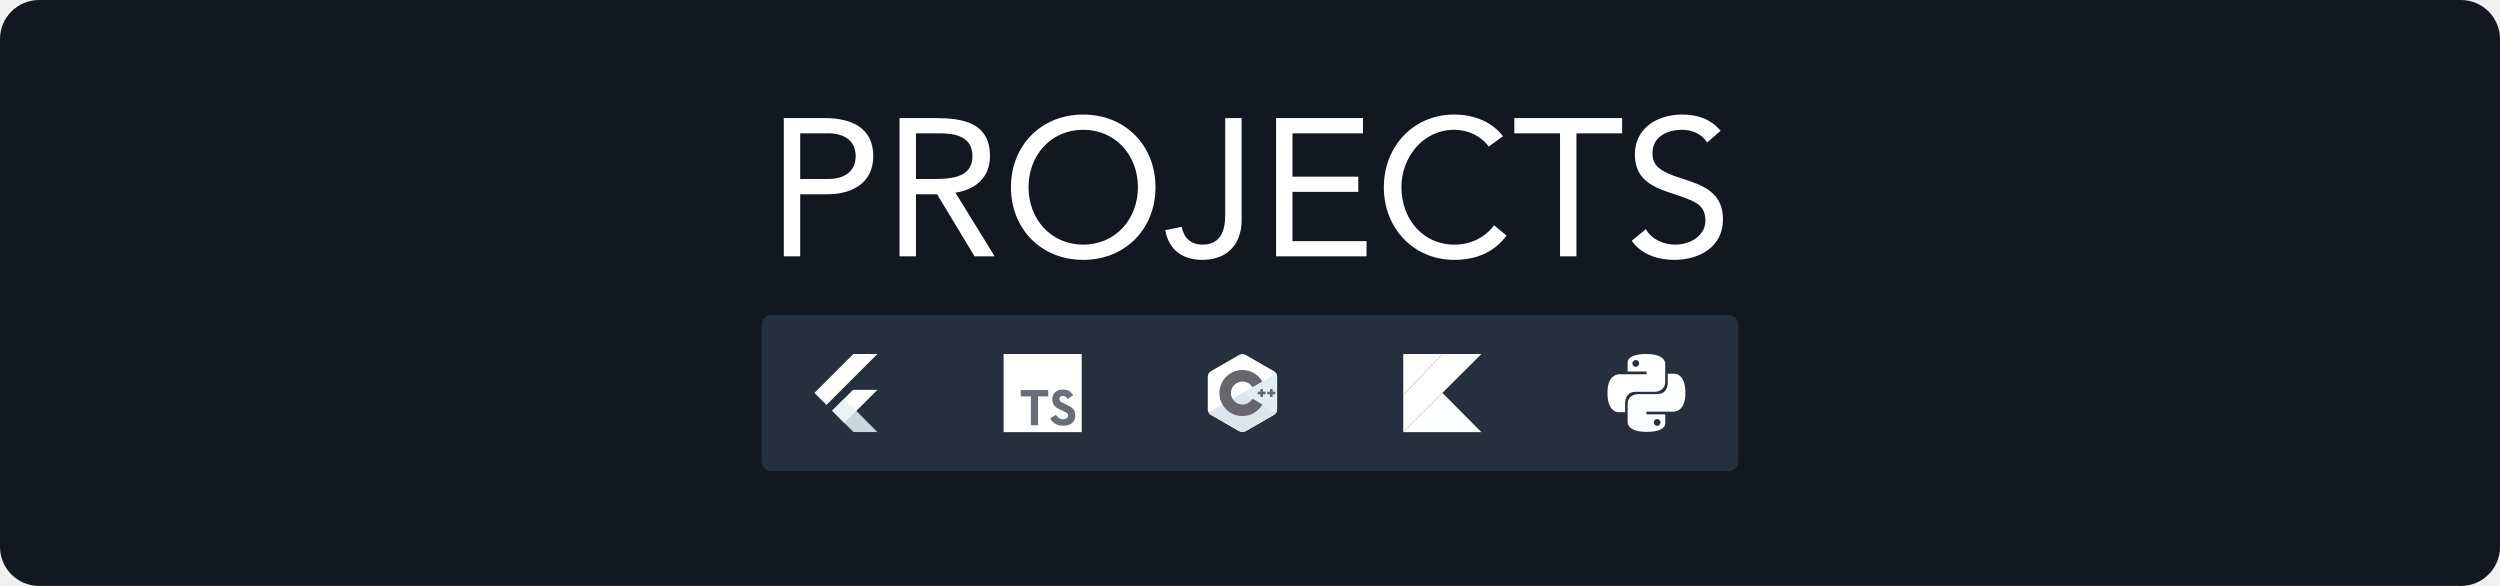
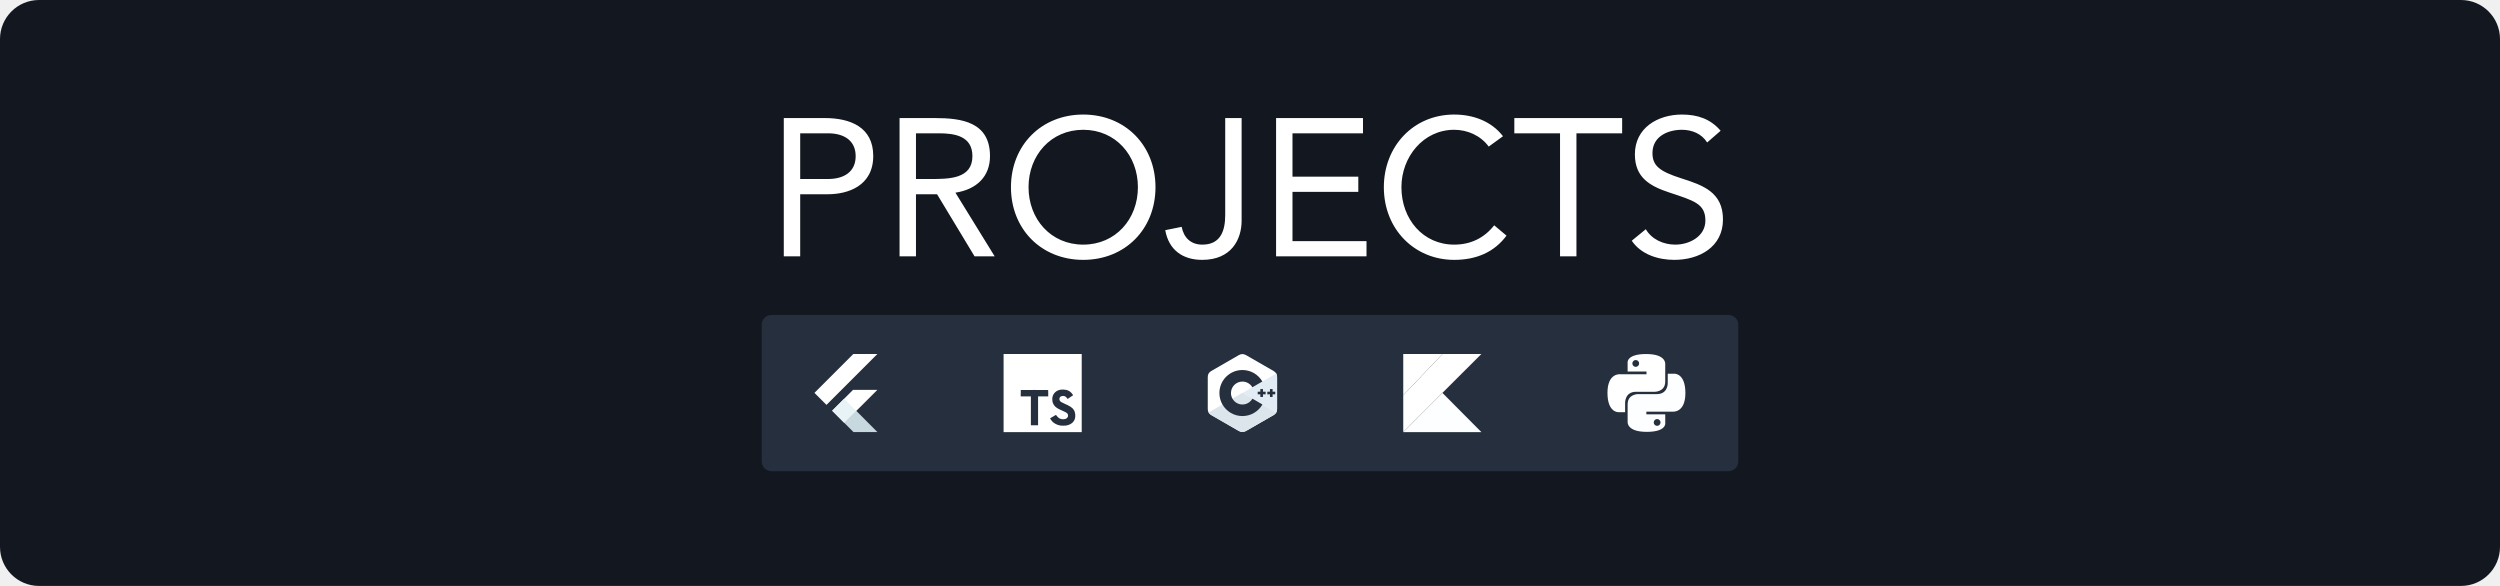
<svg xmlns="http://www.w3.org/2000/svg" width="1024" height="240" viewBox="0 0 1024 240" fill="none">
  <rect width="1024" height="240" rx="16" fill="#131820" />
  <path d="M321.04 105V48.36H337.84C348.24 48.36 357.68 52.04 357.68 63.88C357.68 76.28 347.12 79.56 339.12 79.56H327.76V105H321.04ZM327.76 54.6V73.32H339.12C345.84 73.32 350.48 70.28 350.48 63.96C350.48 57.64 345.84 54.6 339.12 54.6H327.76ZM368.462 105V48.36H382.942C393.902 48.36 405.502 49.96 405.502 63.96C405.502 72.2 400.142 77.56 391.342 78.92L407.422 105H399.182L383.822 79.56H375.182V105H368.462ZM375.182 54.6V73.32H381.182C388.622 73.32 398.302 73.32 398.302 63.96C398.302 55.8 391.182 54.6 384.622 54.6H375.182ZM443.688 106.44C426.488 106.44 414.088 93.8 414.088 76.68C414.088 59.56 426.488 46.92 443.688 46.92C460.888 46.92 473.288 59.56 473.288 76.68C473.288 93.8 460.888 106.44 443.688 106.44ZM443.688 100.2C456.968 100.2 466.088 89.72 466.088 76.68C466.088 63.64 456.968 53.16 443.688 53.16C430.408 53.16 421.288 63.64 421.288 76.68C421.288 89.72 430.408 100.2 443.688 100.2ZM508.567 48.36V90.36C508.567 97.96 504.487 106.44 492.407 106.44C484.407 106.44 478.727 102.36 477.287 94.28L484.007 92.92C484.887 97.4 487.767 100.2 492.487 100.2C500.167 100.2 501.847 94.2 501.847 88.04V48.36H508.567ZM522.681 105V48.36H558.281V54.6H529.401V72.36H556.361V78.6H529.401V98.76H559.721V105H522.681ZM615.623 55.8L609.783 60.04C606.423 55.48 601.063 53.16 595.623 53.16C582.983 53.16 574.023 64.28 574.023 76.68C574.023 89.8 582.903 100.2 595.623 100.2C602.503 100.2 608.023 97.4 612.023 92.28L617.063 96.52C612.023 103.32 604.663 106.44 595.623 106.44C579.383 106.44 566.823 93.88 566.823 76.68C566.823 60.04 578.823 46.92 595.623 46.92C603.303 46.92 610.823 49.56 615.623 55.8ZM664.431 48.36V54.6H645.711V105H638.991V54.6H620.271V48.36H664.431ZM704.768 53.56L699.248 58.36C697.008 54.76 693.008 53.16 688.928 53.16C683.008 53.16 676.848 55.96 676.848 62.68C676.848 67.88 679.728 70.2 688.768 73.08C697.568 75.88 705.728 78.76 705.728 89.88C705.728 101.16 696.048 106.44 685.808 106.44C679.248 106.44 672.208 104.28 668.368 98.6L674.128 93.88C676.528 98.04 681.328 100.2 686.208 100.2C691.968 100.2 698.528 96.84 698.528 90.36C698.528 83.4 693.808 82.2 683.728 78.84C675.728 76.2 669.648 72.68 669.648 63.24C669.648 52.36 679.008 46.92 688.928 46.92C695.248 46.92 700.608 48.68 704.768 53.56Z" fill="white" />
  <g filter="url(#filter0_b_401_76)">
    <rect x="312" y="129" width="400" height="64" rx="4" fill="#262F3D" />
  </g>
  <g clip-path="url(#clip0_401_76)">
    <path d="M349.516 145L333.6 160.916L338.526 165.842L359.368 145H349.516Z" fill="white" />
    <path d="M349.405 159.677L340.883 168.199L345.828 173.218L350.745 168.3L359.369 159.677H349.405Z" fill="white" />
    <path d="M345.828 173.218L349.571 176.961H359.368L350.745 168.301L345.828 173.218Z" fill="#C7D9DE" />
    <path d="M340.828 168.254L345.754 163.328L350.745 168.3L345.828 173.217L340.828 168.254Z" fill="#E8F3F7" />
  </g>
  <g clip-path="url(#clip1_401_76)">
    <path d="M411.071 161V145H443.071V177H411.071" fill="white" />
-     <path d="M418.087 161.056V162.36H422.247V174.2H425.199V162.36H429.359V161.08C429.359 160.36 429.359 159.776 429.327 159.76C429.327 159.736 426.791 159.728 423.711 159.728L418.111 159.752V161.064L418.087 161.056ZM436.783 159.72C437.599 159.912 438.223 160.28 438.783 160.864C439.079 161.184 439.519 161.744 439.551 161.888C439.551 161.936 438.167 162.872 437.327 163.392C437.295 163.416 437.167 163.28 437.039 163.072C436.623 162.48 436.199 162.224 435.535 162.176C434.575 162.112 433.935 162.616 433.935 163.456C433.935 163.712 433.983 163.856 434.079 164.064C434.295 164.504 434.695 164.768 435.935 165.312C438.223 166.296 439.215 166.944 439.815 167.872C440.495 168.912 440.647 170.544 440.191 171.768C439.679 173.104 438.431 174.008 436.647 174.304C436.087 174.4 434.807 174.384 434.207 174.28C432.927 174.04 431.703 173.4 430.951 172.576C430.655 172.256 430.087 171.4 430.119 171.344L430.423 171.152L431.623 170.456L432.527 169.928L432.735 170.208C432.999 170.624 433.591 171.184 433.935 171.376C434.975 171.912 436.367 171.84 437.055 171.216C437.351 170.944 437.479 170.656 437.479 170.256C437.479 169.888 437.423 169.72 437.239 169.44C436.983 169.088 436.471 168.8 435.031 168.16C433.375 167.456 432.671 167.008 432.015 166.32C431.639 165.904 431.295 165.256 431.135 164.72C431.015 164.256 430.975 163.12 431.087 162.664C431.431 161.064 432.639 159.944 434.367 159.624C434.927 159.512 436.247 159.56 436.799 159.704L436.783 159.72Z" fill="#686F76" />
+     <path d="M418.087 161.056V162.36H422.247V174.2H425.199V162.36H429.359V161.08C429.359 160.36 429.359 159.776 429.327 159.76C429.327 159.736 426.791 159.728 423.711 159.728L418.111 159.752V161.064L418.087 161.056ZM436.783 159.72C437.599 159.912 438.223 160.28 438.783 160.864C439.079 161.184 439.519 161.744 439.551 161.888C439.551 161.936 438.167 162.872 437.327 163.392C437.295 163.416 437.167 163.28 437.039 163.072C436.623 162.48 436.199 162.224 435.535 162.176C434.575 162.112 433.935 162.616 433.935 163.456C433.935 163.712 433.983 163.856 434.079 164.064C434.295 164.504 434.695 164.768 435.935 165.312C438.223 166.296 439.215 166.944 439.815 167.872C440.495 168.912 440.647 170.544 440.191 171.768C439.679 173.104 438.431 174.008 436.647 174.304C436.087 174.4 434.807 174.384 434.207 174.28C432.927 174.04 431.703 173.4 430.951 172.576C430.655 172.256 430.087 171.4 430.119 171.344L430.423 171.152L431.623 170.456L432.527 169.928L432.735 170.208C432.999 170.624 433.591 171.184 433.935 171.376C434.975 171.912 436.367 171.84 437.055 171.216C437.351 170.944 437.479 170.656 437.479 170.256C437.479 169.888 437.423 169.72 437.239 169.44C436.983 169.088 436.471 168.8 435.031 168.16C433.375 167.456 432.671 167.008 432.015 166.32C431.639 165.904 431.295 165.256 431.135 164.72C431.015 164.256 430.975 163.12 431.087 162.664C431.431 161.064 432.639 159.944 434.367 159.624C434.927 159.512 436.247 159.56 436.799 159.704L436.783 159.72Z" fill="#262F3D" />
  </g>
  <g clip-path="url(#clip2_401_76)">
    <path d="M523.096 154.413C523.096 153.877 522.981 153.402 522.749 152.995C522.521 152.595 522.179 152.26 521.721 151.995C517.941 149.815 514.156 147.641 510.377 145.459C509.358 144.871 508.37 144.893 507.359 145.489C505.854 146.377 498.32 150.693 496.075 151.993C495.151 152.529 494.701 153.348 494.701 154.412C494.699 158.796 494.701 163.18 494.699 167.564C494.699 168.089 494.809 168.554 495.031 168.955C495.259 169.367 495.606 169.712 496.074 169.983C498.319 171.283 505.854 175.599 507.359 176.487C508.37 177.084 509.358 177.105 510.377 176.517C514.157 174.335 517.941 172.162 521.722 169.982C522.191 169.711 522.537 169.366 522.765 168.954C522.987 168.553 523.097 168.088 523.097 167.563C523.097 167.563 523.097 158.797 523.096 154.413Z" fill="white" />
    <path d="M508.942 160.946L495.031 168.955C495.259 169.367 495.606 169.712 496.074 169.983C498.319 171.283 505.854 175.599 507.359 176.487C508.37 177.084 509.358 177.105 510.377 176.517C514.157 174.335 517.941 172.162 521.722 169.982C522.191 169.711 522.537 169.366 522.765 168.954L508.942 160.946Z" fill="#DCE4EC" />
    <path d="M504.822 163.318C505.631 164.731 507.153 165.684 508.898 165.684C510.655 165.684 512.185 164.719 512.99 163.291L508.942 160.946L504.822 163.318Z" fill="#DCE4EC" />
    <path d="M523.096 154.413C523.096 153.877 522.981 153.403 522.749 152.996L508.942 160.946L522.766 168.954C522.987 168.553 523.097 168.088 523.097 167.563C523.097 167.563 523.097 158.797 523.096 154.413Z" fill="#E2ECF5" />
-     <path d="M522.336 161.518H521.255V162.598H520.175V161.518H519.095V160.438H520.175V159.358H521.255V160.438H522.336V161.518Z" fill="#68666C" />
-     <path d="M518.394 161.518H517.314V162.598H516.234V161.518H515.153V160.438H516.234V159.358H517.314V160.438H518.394V161.518Z" fill="#68666C" />
-     <path d="M512.99 163.291C512.185 164.719 510.655 165.684 508.898 165.684C507.153 165.684 505.631 164.731 504.822 163.318C504.428 162.631 504.202 161.836 504.202 160.988C504.202 158.395 506.305 156.292 508.898 156.292C510.633 156.292 512.146 157.233 512.96 158.632L517.064 156.269C515.433 153.452 512.387 151.558 508.898 151.558C503.69 151.558 499.468 155.78 499.468 160.988C499.468 162.697 499.922 164.299 500.717 165.681C502.344 168.512 505.399 170.419 508.898 170.419C512.404 170.419 515.464 168.505 517.089 165.665L512.99 163.291Z" fill="#68666C" />
+     <path d="M522.336 161.518H521.255V162.598H520.175V161.518H519.095V160.438H520.175V159.358H521.255V160.438H522.336V161.518Z" fill="#262F3D" />
+     <path d="M518.394 161.518H517.314V162.598H516.234V161.518H515.153V160.438H516.234V159.358H517.314V160.438H518.394V161.518Z" fill="#262F3D" />
+     <path d="M512.99 163.291C512.185 164.719 510.655 165.684 508.898 165.684C507.153 165.684 505.631 164.731 504.822 163.318C504.428 162.631 504.202 161.836 504.202 160.988C504.202 158.395 506.305 156.292 508.898 156.292C510.633 156.292 512.146 157.233 512.96 158.632L517.064 156.269C515.433 153.452 512.387 151.558 508.898 151.558C503.69 151.558 499.468 155.78 499.468 160.988C499.468 162.697 499.922 164.299 500.717 165.681C502.344 168.512 505.399 170.419 508.898 170.419C512.404 170.419 515.464 168.505 517.089 165.665L512.99 163.291Z" fill="#262F3D" />
  </g>
  <g clip-path="url(#clip3_401_76)">
    <path d="M590.843 145.001L574.77 161.887V176.989L590.813 160.92L606.773 144.993L590.843 145.001Z" fill="white" />
    <path d="M574.77 176.993L590.813 160.923L606.773 176.993H574.77Z" fill="#FCFEFF" />
    <path d="M574.77 145H590.843L574.77 161.887V145Z" fill="white" />
  </g>
  <g clip-path="url(#clip4_401_76)">
    <path d="M674.263 145.009C666.16 145.009 666.666 148.537 666.666 148.537L666.675 152.192H674.407V153.29H663.603C663.603 153.29 658.418 152.699 658.418 160.908C658.418 169.118 662.944 168.826 662.944 168.826H665.645V165.017C665.645 165.017 665.499 160.473 670.098 160.473H677.768C677.768 160.473 682.077 160.543 682.077 156.292V149.263C682.077 149.263 682.731 145.009 674.263 145.009ZM669.999 147.467C670.182 147.467 670.363 147.503 670.532 147.573C670.7 147.643 670.854 147.746 670.983 147.876C671.112 148.006 671.215 148.16 671.285 148.329C671.354 148.499 671.39 148.68 671.39 148.864C671.39 149.047 671.354 149.229 671.285 149.399C671.215 149.568 671.112 149.722 670.983 149.852C670.854 149.982 670.7 150.084 670.532 150.155C670.363 150.225 670.182 150.261 669.999 150.261C669.816 150.261 669.635 150.225 669.466 150.155C669.298 150.084 669.144 149.982 669.015 149.852C668.886 149.722 668.783 149.568 668.713 149.399C668.644 149.229 668.608 149.047 668.608 148.864C668.608 148.68 668.644 148.499 668.713 148.329C668.783 148.16 668.886 148.006 669.015 147.876C669.144 147.746 669.298 147.643 669.466 147.573C669.635 147.503 669.816 147.467 669.999 147.467Z" fill="white" />
    <path d="M674.493 176.89C682.596 176.89 682.09 173.362 682.09 173.362L682.081 169.707H674.348V168.61H685.152C685.152 168.61 690.338 169.2 690.338 160.991C690.338 152.782 685.812 153.073 685.812 153.073H683.111V156.882C683.111 156.882 683.256 161.426 678.657 161.426H670.988C670.988 161.426 666.679 161.356 666.679 165.607V172.636C666.679 172.636 666.024 176.89 674.493 176.89H674.493ZM678.757 174.432C678.574 174.433 678.393 174.397 678.224 174.326C678.055 174.256 677.902 174.153 677.773 174.024C677.643 173.894 677.541 173.74 677.471 173.57C677.401 173.401 677.365 173.219 677.366 173.036C677.365 172.852 677.401 172.67 677.471 172.501C677.541 172.331 677.643 172.177 677.773 172.048C677.902 171.918 678.055 171.815 678.224 171.745C678.393 171.675 678.574 171.639 678.757 171.639C678.939 171.639 679.12 171.675 679.289 171.745C679.458 171.815 679.612 171.918 679.741 172.048C679.87 172.177 679.972 172.331 680.042 172.501C680.112 172.67 680.148 172.852 680.148 173.036C680.148 173.219 680.112 173.401 680.042 173.57C679.972 173.74 679.87 173.894 679.741 174.024C679.612 174.153 679.458 174.256 679.289 174.326C679.12 174.396 678.939 174.433 678.757 174.432Z" fill="#FCFEFF" />
  </g>
  <defs>
    <filter id="filter0_b_401_76" x="300" y="117" width="424" height="88" filterUnits="userSpaceOnUse" color-interpolation-filters="sRGB">
      <feFlood flood-opacity="0" result="BackgroundImageFix" />
      <feGaussianBlur in="BackgroundImageFix" stdDeviation="6" />
      <feComposite in2="SourceAlpha" operator="in" result="effect1_backgroundBlur_401_76" />
      <feBlend mode="normal" in="SourceGraphic" in2="effect1_backgroundBlur_401_76" result="shape" />
    </filter>
    <clipPath id="clip0_401_76">
      <rect width="25.842" height="32" fill="white" transform="translate(333.6 145)" />
    </clipPath>
    <clipPath id="clip1_401_76">
      <rect x="411.071" y="145" width="32" height="32" fill="white" />
    </clipPath>
    <clipPath id="clip2_401_76">
      <rect width="28.444" height="32" fill="white" transform="translate(494.699 145)" />
    </clipPath>
    <clipPath id="clip3_401_76">
      <rect x="574.772" y="145" width="32" height="32" fill="white" />
    </clipPath>
    <clipPath id="clip4_401_76">
      <rect x="658.4" y="145" width="32" height="32" fill="white" />
    </clipPath>
  </defs>
</svg>
